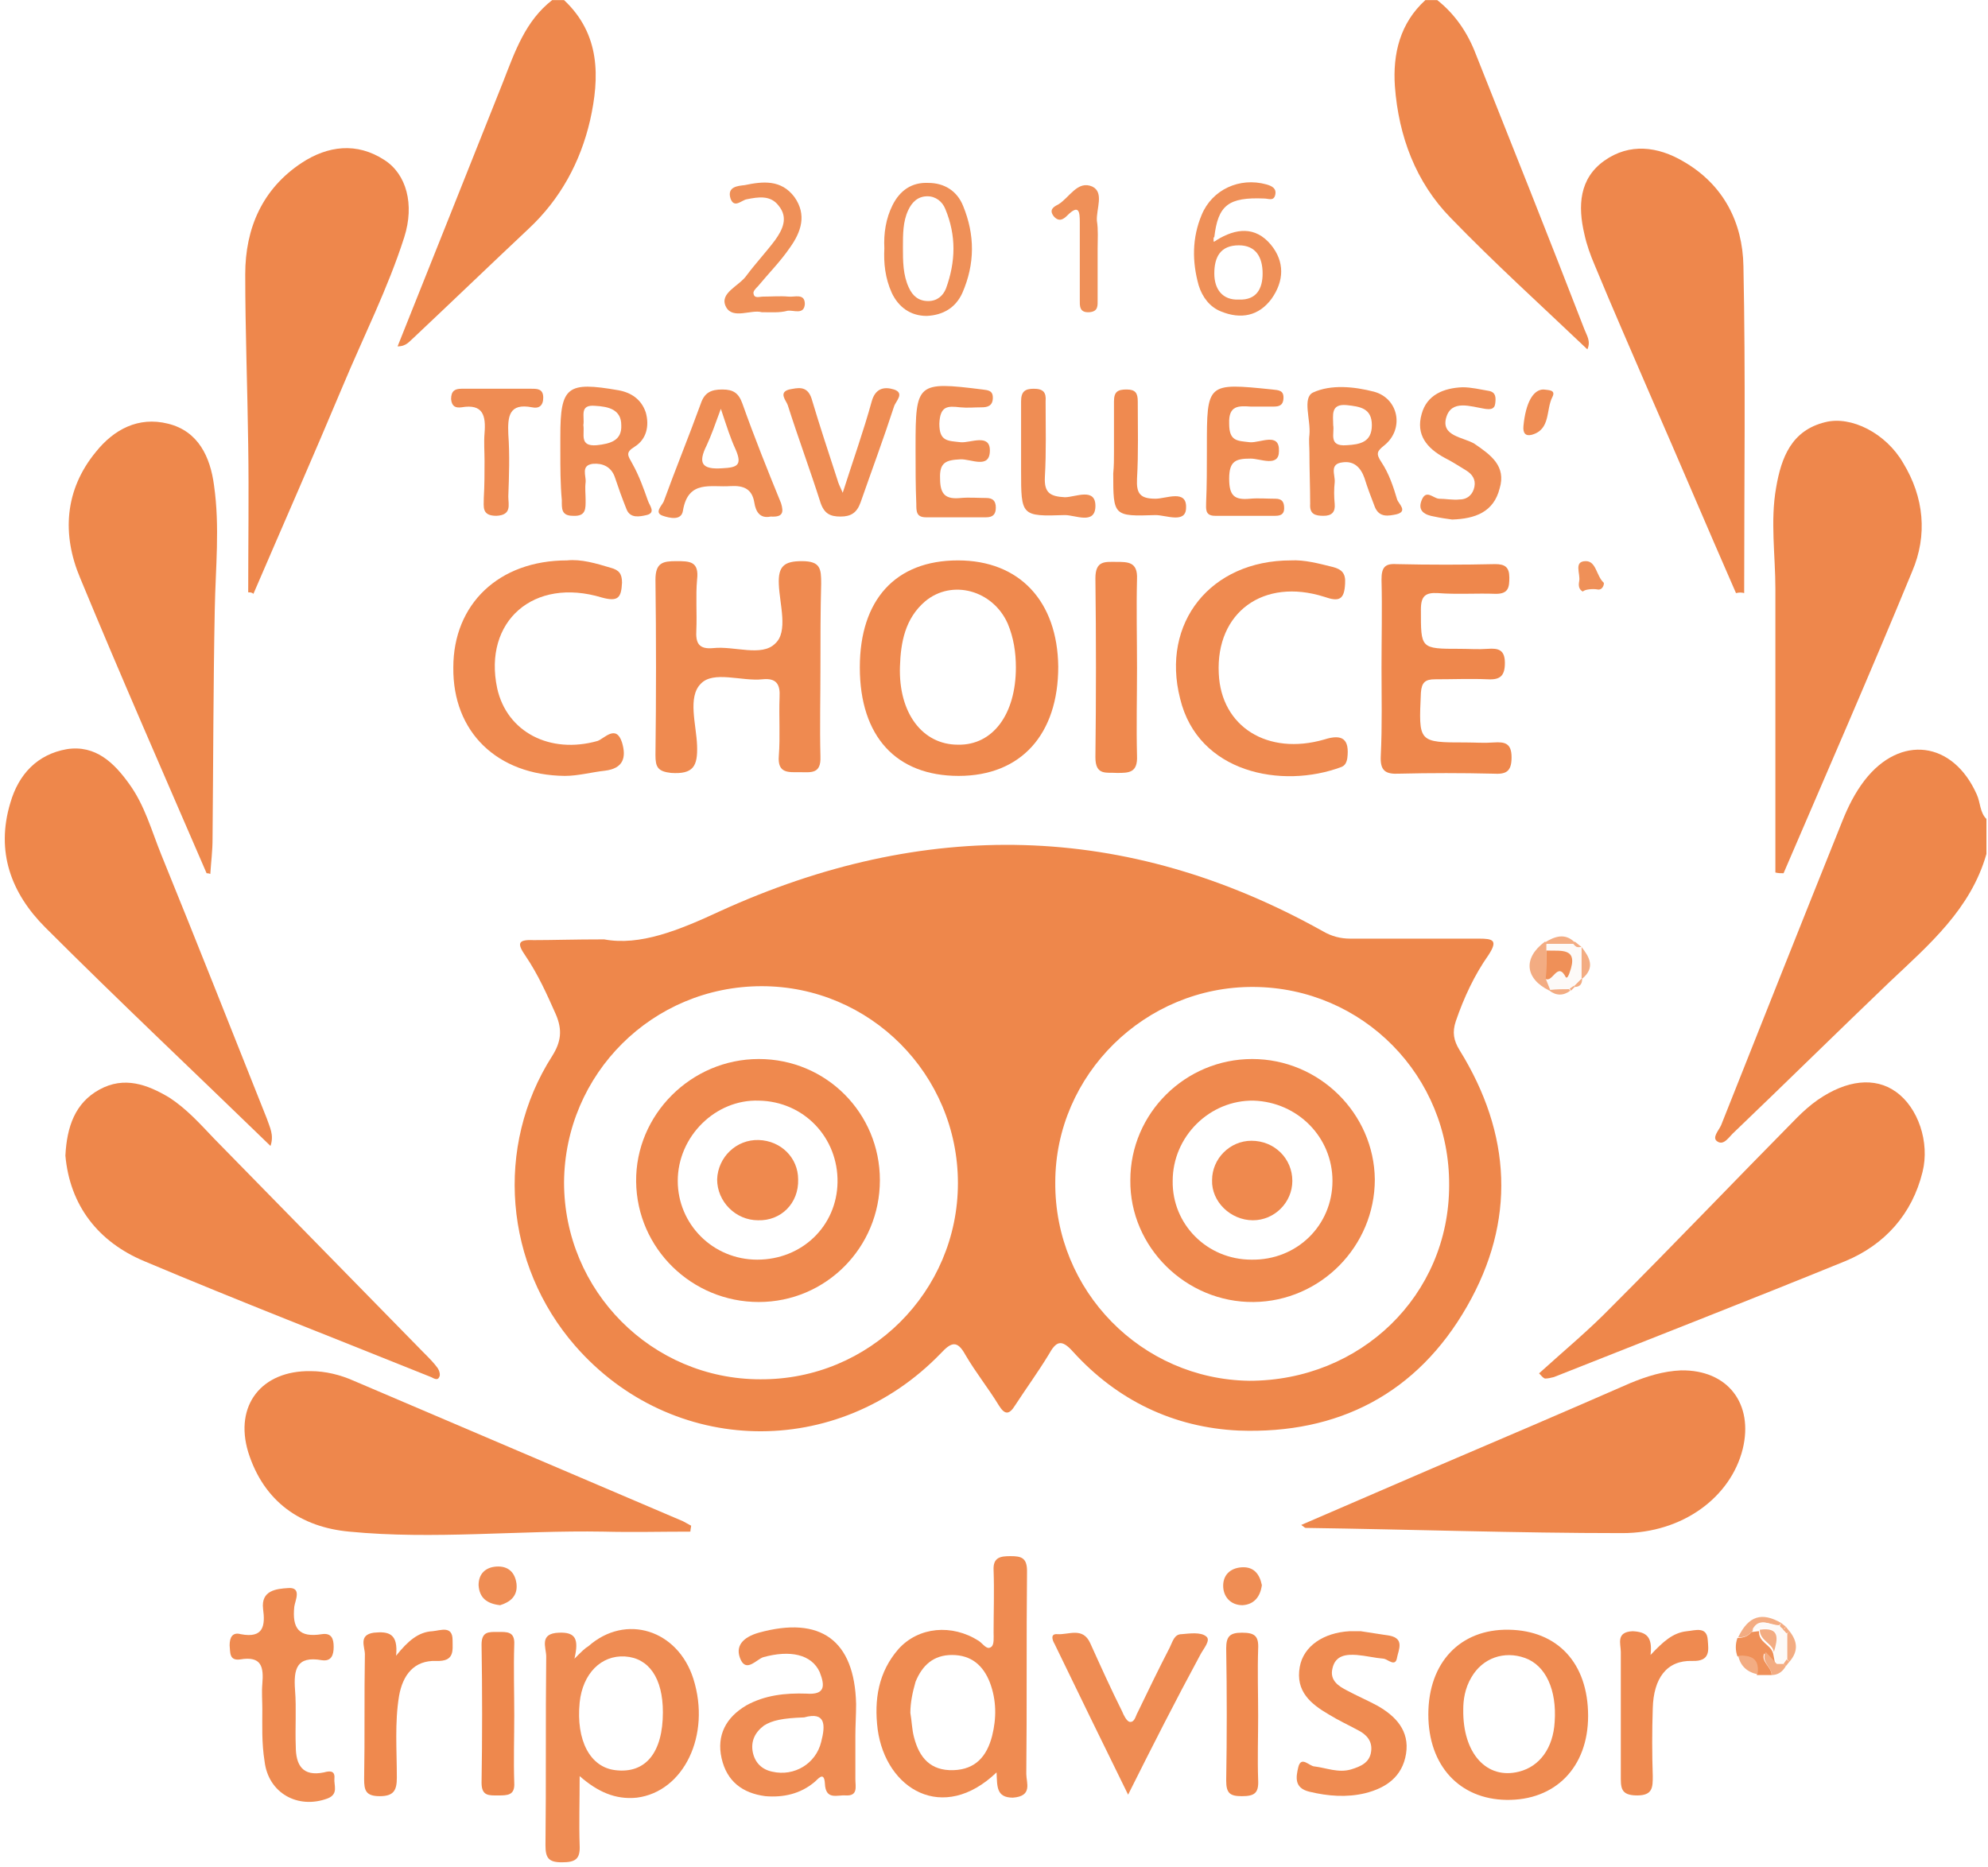
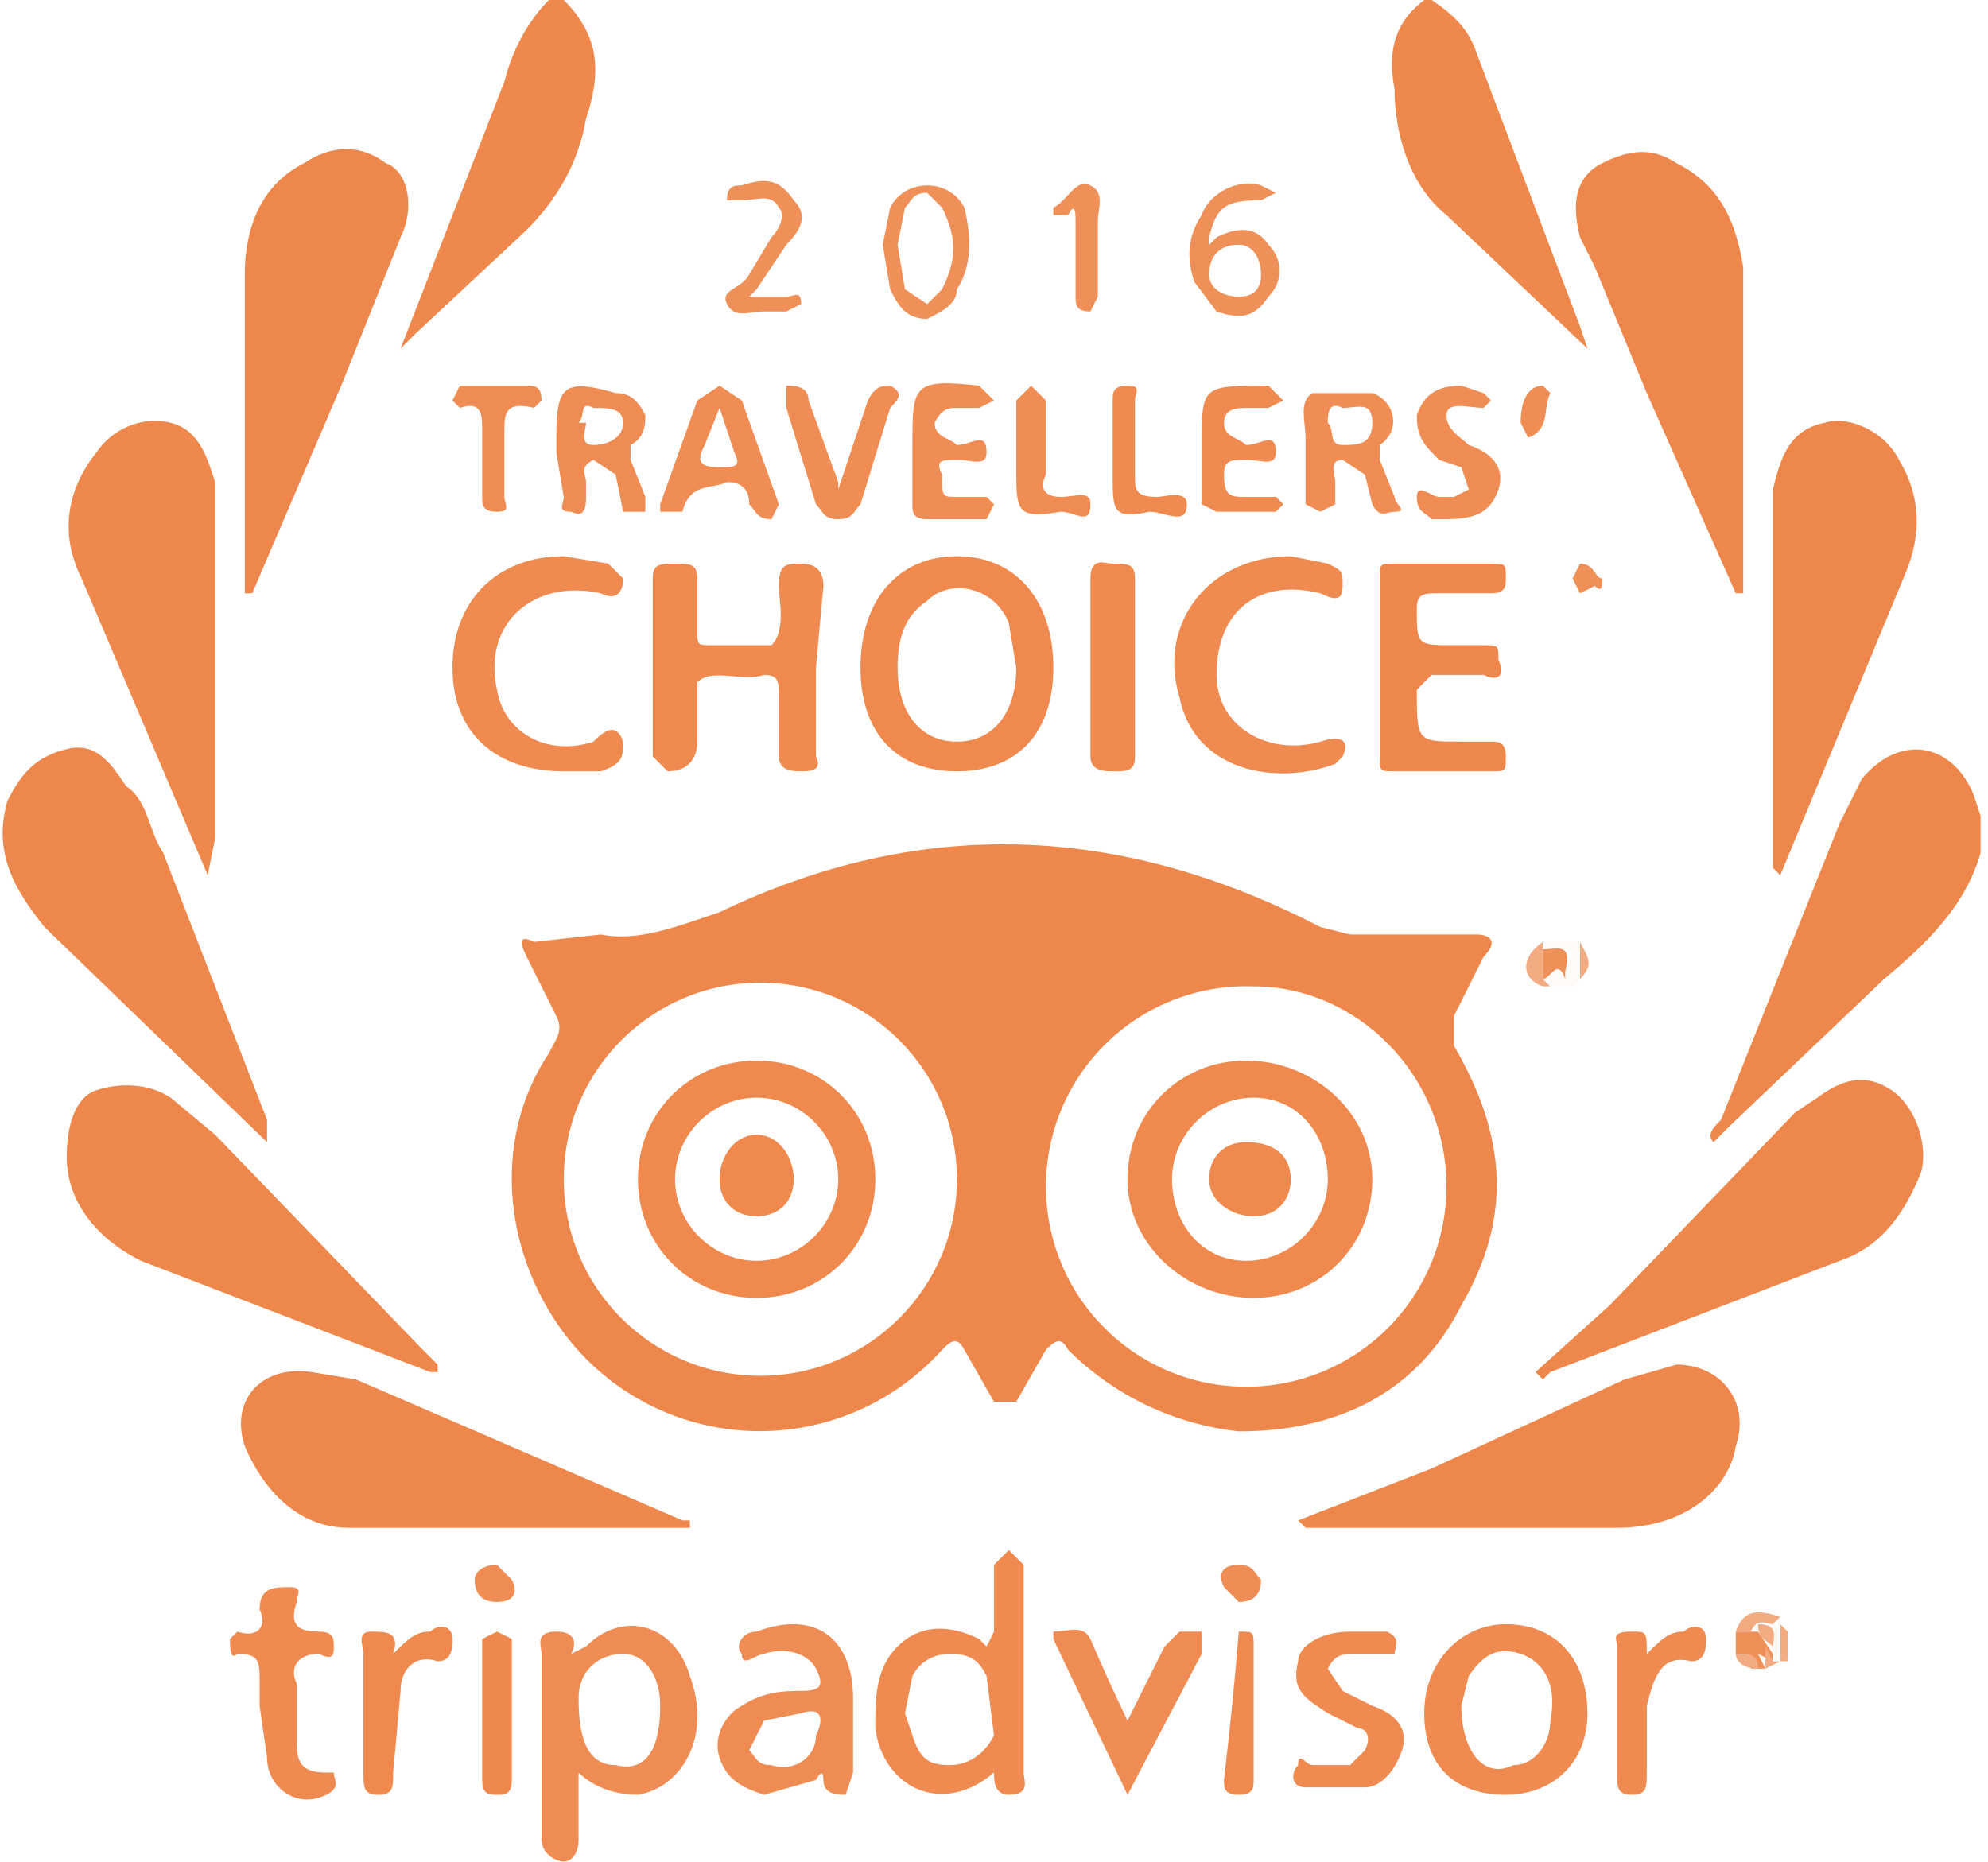
- <svg xmlns="http://www.w3.org/2000/svg" version="1.1" viewBox="0 0 267.51 251.21">
-   <g transform="translate(-146.9 -18.986)">
-     <path d="m414.2 133.9c-2.1 7.4-7.7 12.2-13 17.2-7 6.7-13.9 13.5-20.9 20.2-0.7 0.6-1.4 1.9-2.3 1.3-0.8-0.5 0.2-1.5 0.5-2.2 5.4-13.6 10.8-27.2 16.3-40.9 0.8-2 1.7-3.8 3-5.5 4.8-6.2 11.9-5.3 15.1 1.9 0.5 1.1 0.4 2.4 1.3 3.3v4.7z" fill="#ee874b" />
-     <path d="m340.3 19c2.4 1.9 4.1 4.4 5.2 7.3 4.9 12.3 9.8 24.6 14.6 37 0.3 0.8 0.9 1.6 0.4 2.7-6.2-5.9-12.5-11.6-18.4-17.7-4.7-4.8-7-11-7.5-17.7-0.3-4.4 0.7-8.5 4.1-11.6h1.6z" fill="#ee884d" />
-     <path d="m222.8 19c4.9 4.6 4.8 10.4 3.5 16.2-1.3 5.6-4 10.6-8.3 14.6-5.1 4.8-10.2 9.7-15.4 14.6-0.6 0.5-1 1.2-2.2 1.2 4.8-12 9.5-23.8 14.2-35.6 1.6-4.1 3-8.2 6.6-11h1.6z" fill="#ee884d" />
-     <path d="m228.2 145.4c4.8 0.9 10-1.2 15.6-3.8 27.4-12.5 54.6-12.1 81.1 2.7 1.2 0.7 2.4 1 3.7 1h17.3c1.9 0 2.6 0.2 1.3 2.2-1.9 2.7-3.3 5.7-4.4 8.9-0.5 1.5-0.3 2.6 0.5 3.9 7 11.3 7.6 23 1 34.5-6.7 11.7-17.3 17.2-30.7 16.7-8.8-0.4-16.4-4.1-22.3-10.6-1.6-1.8-2.3-1.4-3.3 0.4-1.4 2.3-3 4.5-4.5 6.8-0.8 1.3-1.4 1.3-2.2 0-1.4-2.3-3.1-4.4-4.5-6.8-1.1-2-1.9-1.7-3.3-0.2-13.9 14.4-36.2 13.9-49.2-1-9.5-10.9-10.9-26.8-3.1-39 1.2-1.9 1.4-3.5 0.5-5.6-1.2-2.7-2.4-5.4-4.1-7.9-1.1-1.6-1.1-2.2 1.1-2.1 2.6 0 5.4-0.1 9.5-0.1zm113.7 33.1c0.1-14.7-11.6-26.6-26.3-26.7-14.6-0.1-26.7 11.8-26.7 26.3-0.1 14.6 11.6 26.5 26.1 26.7 15 0 26.9-11.5 26.9-26.3zm-66.1-0.3c0-14.6-11.8-26.5-26.4-26.5-14.7 0-26.5 11.8-26.6 26.4 0 14.6 11.8 26.5 26.4 26.5 14.7 0.1 26.6-11.8 26.6-26.4z" fill="#ee874b" />
-     <path d="m239.8 225.1c-3.9 0-7.8 0.1-11.7 0-11.4-0.2-22.9 1.1-34.2 0-6.5-0.6-11.5-4-13.6-10.7-1.9-6.3 1.8-11 8.4-10.9 2 0 4 0.5 5.8 1.3 14.8 6.3 29.5 12.6 44.3 18.9 0.4 0.2 0.7 0.4 1.1 0.6 0 0.2-0.1 0.5-0.1 0.8z" fill="#ee874c" />
-     <path d="m174.7 136.5c-5.7-13.2-11.5-26.4-17-39.7-2.5-5.9-2.1-11.9 2.1-17 2.4-3 5.7-4.8 9.7-3.8 4.1 1 5.7 4.5 6.2 8.3 0.8 5.6 0.2 11.1 0.1 16.7-0.2 10.3-0.2 20.6-0.3 30.9 0 1.6-0.2 3.1-0.3 4.7-0.2-0.1-0.4-0.1-0.5-0.1z" fill="#ee884c" />
-     <g fill="#ee874c">
-       <path d="m385.8 136.4v-38.2c0-4.5-0.7-9.1 0.1-13.6 0.7-4.1 2.1-7.7 6.6-8.8 3.5-0.9 8.2 1.5 10.5 5.5 2.8 4.6 3.3 9.7 1.2 14.6-5.6 13.6-11.5 27.1-17.3 40.6-0.4 0-0.7 0-1.1-0.1z" />
-       <path d="m180.3 98.7c0-6.6 0.1-13.2 0-19.8-0.1-7.7-0.4-15.4-0.4-23 0-6.2 2.3-11.5 7.6-15 3.5-2.3 7.4-2.8 11.1-0.4 3 1.9 4.1 6 2.7 10.4-2.2 6.9-5.5 13.4-8.3 20.1-3.9 9.3-8 18.6-12 27.9-0.2-0.2-0.4-0.2-0.7-0.2z" />
-       <path d="m322 224.2c6-2.6 11.8-5.1 17.6-7.6 8.9-3.8 17.8-7.6 26.7-11.5 2.2-0.9 4.4-1.6 6.8-1.7 6.3-0.1 9.8 4.5 8.3 10.6-1.6 6.4-8 11.3-16.2 11.3-14.2 0-28.4-0.5-42.6-0.7-0.1 0-0.2-0.1-0.6-0.4z" />
-       <path d="m380.5 98.8c-3.9-8.9-7.7-17.9-11.6-26.8-2.5-5.8-5-11.5-7.4-17.3-0.6-1.4-1.1-2.8-1.4-4.2-0.9-3.8-0.7-7.5 2.7-9.9s7.2-1.9 10.6 0.1c5.4 3.1 8 8.2 8.1 14.1 0.3 14.6 0.1 29.3 0.1 44-0.3-0.1-0.7-0.1-1.1 0z" />
-     </g>
-     <g fill="#ee874b">
-       <path d="m155.7 174.5c0.2-3.9 1.3-7.1 4.6-8.9s6.4-0.7 9.4 1.1c2.3 1.5 4.1 3.5 6 5.5 9.4 9.6 18.8 19.2 28.2 28.8 0.7 0.7 1.4 1.4 1.9 2.1 0.2 0.3 0.4 0.9 0.2 1.2-0.2 0.5-0.7 0.2-1.1 0-12.9-5.2-25.8-10.2-38.6-15.6-6.2-2.6-10-7.5-10.6-14.2z" />
-       <path d="m354 203.8c3.3-3 6.7-5.8 9.8-9 8.4-8.4 16.6-17 24.9-25.4 0.9-0.9 1.8-1.7 2.8-2.4 3.9-2.7 7.7-3.1 10.5-1.1 3 2.1 4.6 6.8 3.6 10.8-1.4 5.7-5.1 9.8-10.4 12-13 5.3-26.1 10.4-39.2 15.6-0.4 0.1-0.8 0.2-1.2 0.2-0.3-0.1-0.5-0.4-0.8-0.7z" />
-       <path d="m183.3 173.2c-10.2-9.9-20.4-19.5-30.3-29.4-4.6-4.6-6.7-10.2-4.7-16.8 1.1-3.8 3.6-6.5 7.6-7.2 3.9-0.6 6.4 1.9 8.4 4.7 2.1 2.9 3 6.3 4.3 9.5 4.8 11.8 9.5 23.7 14.2 35.5 0.4 1.2 1 2.2 0.5 3.7z" />
-     </g>
-     <path d="m257.3 108.8c0 4-0.1 8 0 12 0.1 2.4-1.3 2.1-2.8 2.1s-3 0.2-2.8-2.2c0.2-2.6 0-5.2 0.1-7.9 0.1-1.7-0.4-2.6-2.3-2.4-2.8 0.3-6.6-1.2-8.3 0.6-1.8 1.8-0.6 5.5-0.5 8.3s-0.5 3.9-3.5 3.7c-1.8-0.2-2.1-0.8-2.1-2.4 0.1-7.9 0.1-15.7 0-23.6 0-2.3 1-2.5 2.8-2.5s3.1 0 2.8 2.5c-0.2 2.2 0 4.5-0.1 6.8-0.1 1.7 0.3 2.6 2.3 2.4 2.8-0.3 6.5 1.2 8.3-0.6 1.8-1.6 0.6-5.3 0.5-8-0.1-2.4 0.7-3.1 3.1-3.1 2.5 0 2.6 1 2.6 3-0.1 3.8-0.1 7.5-0.1 11.3z" fill="#ef8a50" />
-     <path d="m275.8 94.4c8.3 0 13.4 5.5 13.5 14.3 0 9.1-5 14.7-13.4 14.7s-13.3-5.3-13.3-14.6c0-9.1 4.8-14.4 13.2-14.4zm7.8 14.4c0-2-0.3-4-1.1-5.9-2-4.5-7.5-6-11.1-3-2.7 2.3-3.3 5.5-3.4 8.8-0.2 6.2 3 10.5 7.8 10.5 4.7 0.1 7.8-4.1 7.8-10.4z" fill="#ef894e" />
-     <path d="m224.9 258c0 3.4-0.1 6.4 0 9.3 0.1 1.9-0.6 2.3-2.4 2.3s-2.2-0.6-2.2-2.3c0.1-8.5 0-16.9 0.1-25.4 0-1.2-1-3.1 1.7-3.2 2.3-0.1 2.7 0.9 2.1 3.5 1-1 1.4-1.4 1.9-1.7 5-4.4 12-2.2 14.1 4.4 2.4 7.6-1.3 15.2-7.6 16-2.9 0.3-5.3-0.8-7.7-2.9zm11.2-8.6c0-4.6-1.9-7.3-5.1-7.5s-5.7 2.3-6.1 6.2c-0.5 5.1 1.4 8.7 4.8 9.1 4.1 0.5 6.4-2.4 6.4-7.8z" fill="#ef8c53" />
-     <path d="m281 257.5c-7.2 6.9-14.9 2.3-16-5.8-0.5-4 0.1-7.7 2.8-10.8 2.7-3 7.2-3.4 10.8-1.1 0.6 0.4 1.1 1.3 1.7 0.8 0.4-0.3 0.3-1.3 0.3-1.9 0-2.8 0.1-5.6 0-8.4-0.1-1.8 1-1.9 2.3-1.9 1.4 0 2.2 0.2 2.2 2-0.1 9.1 0 18.2-0.1 27.3 0 1.2 0.9 3-1.8 3.2-2.3 0-2.1-1.6-2.2-3.4zm-11.6-8c0.2 1.1 0.2 2.2 0.5 3.3 0.7 2.7 2.2 4.5 5.3 4.4 3-0.1 4.5-1.9 5.2-4.6 0.6-2.4 0.6-4.8-0.3-7.2-0.9-2.3-2.5-3.7-5.1-3.7-2.5 0-4 1.4-4.9 3.6-0.4 1.4-0.7 2.8-0.7 4.2z" fill="#ef8b51" />
-     <path d="m332.8 108.8c0-3.9 0.1-7.9 0-11.8 0-1.6 0.4-2.2 2-2.1 4.4 0.1 8.9 0.1 13.3 0 1.3 0 1.9 0.4 1.9 1.8 0 1.3-0.1 2.2-1.8 2.2-2.6-0.1-5.2 0.1-7.8-0.1-1.7-0.1-2.3 0.4-2.3 2.2 0 5.3-0.1 5.3 5.3 5.3 1.2 0 2.4 0.1 3.7 0 1.4-0.1 2.3 0.1 2.3 1.9 0 1.7-0.6 2.3-2.3 2.2-2.3-0.1-4.7 0-7.1 0-1.3 0-1.8 0.4-1.9 1.8-0.3 6.7-0.4 6.7 6.1 6.7 1.2 0 2.4 0.1 3.7 0 1.5-0.1 2.4 0.1 2.4 2 0 2-0.8 2.3-2.5 2.2-4.2-0.1-8.4-0.1-12.6 0-1.9 0.1-2.6-0.4-2.5-2.4 0.2-4.1 0.1-8 0.1-11.9z" fill="#ee874c" />
-     <path d="m223.2 94.4c1.9-0.2 3.9 0.4 5.9 1 1.1 0.3 1.5 0.8 1.5 2-0.1 2-0.5 2.6-2.7 2-9.2-2.8-16 3.2-14.1 12.2 1.3 5.9 7.1 8.9 13.5 7.1 0.9-0.3 2.5-2.3 3.3 0.2 0.6 2 0.2 3.5-2.3 3.8-1.8 0.2-3.6 0.7-5.4 0.7-9.1-0.1-15.1-5.9-15-14.6 0-8.5 6.1-14.4 15.3-14.4z" fill="#ef8a50" />
-     <path d="m320.6 94.4c1.8-0.1 3.7 0.4 5.7 0.9 1.1 0.3 1.7 0.8 1.6 2.2-0.1 2.2-0.8 2.5-2.8 1.8-8.2-2.6-14.6 2.1-14.2 10.3 0.3 7.2 6.6 11.1 14.2 8.9 2.5-0.8 3.4 0 3.1 2.5-0.1 0.6-0.3 1-0.8 1.2-8 3-19.3 0.8-21.7-9.2-2.6-10.2 4.1-18.6 14.9-18.6z" fill="#ef8a50" />
-     <path d="m339.1 249.7c0-7 4.3-11.5 10.8-11.4 6.6 0.1 10.7 4.5 10.7 11.6 0 6.9-4.4 11.4-11 11.3-6.3-0.1-10.5-4.6-10.5-11.5zm4.7-0.7c-0.1 6 3.2 9.5 7.5 8.4 2.8-0.7 4.6-3.2 4.8-6.7 0.3-4.3-1.2-7.6-4-8.6s-5.7 0-7.2 2.6c-0.9 1.5-1.1 3.1-1.1 4.3z" fill="#ef8b51" />
-     <path d="m262 252.6v5.8c0 1 0.4 2.3-1.3 2.2-1.1-0.1-2.7 0.7-2.8-1.6-0.1-1.8-1-0.5-1.4-0.2-1.9 1.6-4.2 2.1-6.6 1.9-3.1-0.4-5.2-2-5.9-5.1s0.6-5.5 3.3-7.1c2.5-1.4 5.3-1.7 8.1-1.6 2.6 0.2 2.5-1.1 1.8-2.9-1.1-2.4-4-3-7.6-2-0.9 0.3-2.2 2-3 0.4-0.9-1.9 0.3-3.1 2.4-3.7 8.3-2.3 12.9 1 13.1 9.6 0 1.5-0.1 2.9-0.1 4.3zm-6.9-2.5c-2.9 0.1-4.3 0.4-5.4 1.1-1.2 0.9-1.8 2.1-1.5 3.6 0.3 1.4 1.2 2.3 2.6 2.6 3 0.7 5.9-1.1 6.6-4 0.6-2.3 0.6-4.1-2.3-3.3z" fill="#ef8c53" />
-     <path d="m182.2 249c0-1.1-0.1-2.3 0-3.4 0.2-2.3-0.1-3.8-3-3.3-1.5 0.2-1.3-1-1.4-1.9 0-1.1 0.4-1.8 1.5-1.5 3.1 0.6 3.3-1.2 3-3.4-0.3-2.5 1.8-2.7 3.3-2.8 2-0.2 1 1.7 0.9 2.5-0.3 2.9 0.6 4.2 3.7 3.7 1.3-0.2 1.6 0.6 1.6 1.7s-0.3 2-1.6 1.8c-3.4-0.6-3.8 1.2-3.6 4 0.2 2.5 0 5.1 0.1 7.6 0 2.5 0.9 4.1 3.8 3.5 0.7-0.2 1.5-0.3 1.4 0.8-0.1 0.9 0.6 2.1-0.9 2.7-4 1.5-8-0.7-8.5-5-0.4-2.5-0.3-4.8-0.3-7-0.1 0-0.1 0 0 0z" fill="#ef8b51" />
-     <path d="m330 238.5c1.3 0.2 2.6 0.4 3.9 0.6 2 0.4 1.2 1.9 1 2.9-0.2 1.4-1.2 0.3-1.8 0.2-1.2-0.1-2.4-0.4-3.6-0.5-1.4-0.1-2.9 0-3.3 1.8-0.4 1.6 0.8 2.4 2 3 1.3 0.7 2.7 1.3 4 2 2.5 1.4 4.4 3.4 3.9 6.5s-2.7 4.6-5.5 5.3c-2.5 0.6-5 0.4-7.5-0.2-2.1-0.5-1.8-2-1.5-3.3 0.4-1.6 1.5-0.1 2.2-0.1 1.6 0.2 3.2 0.9 4.9 0.4 1.3-0.4 2.5-0.9 2.7-2.4 0.2-1.4-0.6-2.3-1.8-2.9-1.3-0.7-2.6-1.3-3.9-2.1-2.4-1.4-4.5-3.1-3.9-6.4 0.5-2.8 3.2-4.6 6.7-4.8h1.6c-0.1 0.1-0.1 0-0.1 0z" fill="#ef8b51" />
-     <path d="m299.9 108.9c0 3.9-0.1 7.9 0 11.8 0.1 2.3-1.1 2.3-2.7 2.3-1.4-0.1-2.9 0.4-2.9-2.1 0.1-8 0.1-16.1 0-24.1 0-2.4 1.3-2.2 2.8-2.2 1.6 0 2.9 0 2.8 2.3-0.1 4 0 8 0 12z" fill="#ef894e" />
-     <path d="m298.7 260.5c-3.5-7.1-6.7-13.7-9.9-20.3-0.3-0.5-0.6-1.4 0.4-1.3 1.5 0.1 3.4-1 4.4 1.2 1.4 3.1 2.8 6.2 4.3 9.2 0.2 0.5 0.6 1.3 1 1.4 0.7 0.1 0.8-0.8 1.1-1.3 1.4-2.9 2.8-5.8 4.3-8.7 0.4-0.8 0.6-1.8 1.6-1.8 1.1-0.1 2.6-0.3 3.3 0.3 0.7 0.5-0.4 1.7-0.8 2.5-3.3 6.1-6.4 12.2-9.7 18.8z" fill="#ef8c53" />
-     <path d="m323.1 79.9c0-0.8-0.1-1.6 0-2.4 0.2-2-1-5 0.5-5.7 2.4-1.1 5.5-0.8 8.2-0.1 3.3 0.9 4.1 5 1.4 7.2-1 0.8-1.2 1.1-0.4 2.3 1 1.5 1.6 3.3 2.1 5 0.2 0.6 1.5 1.6-0.1 2-1 0.2-2.3 0.5-2.9-1-0.5-1.3-1-2.6-1.4-3.9-0.5-1.4-1.4-2.3-2.9-2.1-1.9 0.2-1 1.7-1.1 2.7-0.1 0.9-0.1 1.9 0 2.9 0.1 1.1-0.4 1.6-1.5 1.6s-1.9-0.2-1.8-1.6c0-2.2-0.1-4.6-0.1-6.9zm3.2-3.7c0.2 1.1-0.7 2.9 1.8 2.7 1.8-0.1 3.4-0.4 3.4-2.7s-1.6-2.5-3.4-2.7c-2.2-0.2-1.8 1.4-1.8 2.7z" fill="#ef8d54" />
-     <path d="m250.6 88.5c-1.4 0.3-2-0.6-2.2-1.9-0.3-1.8-1.4-2.3-3.2-2.2-2.6 0.2-5.7-0.9-6.4 3.3-0.2 1.4-1.8 1-2.7 0.7-1.2-0.4-0.2-1.3 0.1-1.9 1.6-4.4 3.4-8.8 5-13.2 0.5-1.5 1.4-1.9 2.9-1.9s2.2 0.5 2.7 1.9c1.6 4.5 3.4 9 5.2 13.4 0.4 1.3 0.2 1.9-1.4 1.8zm-6.7-14.5c-0.8 2.2-1.3 3.6-1.9 4.9-1.2 2.4-0.7 3.3 2.1 3.1 2-0.1 2.7-0.4 1.8-2.5-0.7-1.5-1.2-3.1-2-5.5z" fill="#ef8d54" />
-     <path d="m200.2 241.8c1.6-2 3-3.2 4.9-3.3 1.1-0.1 2.7-0.8 2.7 1.2 0 1.4 0.3 2.9-2.2 2.8-3-0.1-4.5 1.9-5 4.7-0.6 3.6-0.3 7.3-0.3 11 0 1.7-0.4 2.5-2.3 2.5s-2.1-0.8-2.1-2.3c0.1-5.6 0-11.2 0.1-16.8 0-1-0.9-2.6 1.2-2.9 2-0.2 3.3 0.1 3 3.1z" fill="#ef894e" />
-     <path d="m222.3 79.8v-2.1c0-6.7 0.9-7.4 7.8-6.2 1.7 0.3 3.1 1.2 3.7 3 0.5 1.8 0.1 3.6-1.5 4.6-1.3 0.8-0.9 1.2-0.3 2.3 0.9 1.6 1.5 3.3 2.1 5 0.2 0.6 1.1 1.6-0.2 1.9-0.9 0.2-2.2 0.5-2.7-0.8-0.6-1.5-1.1-2.9-1.6-4.4-0.5-1.3-1.6-1.8-2.9-1.7-1.7 0.2-0.9 1.6-1 2.5-0.1 0.8 0 1.6 0 2.3 0 1.2 0.1 2.3-1.7 2.2-1.6 0-1.5-1-1.5-2.1-0.2-2.2-0.2-4.4-0.2-6.5zm3.1-3.6c0.2 1.2-0.6 2.9 1.8 2.7 1.8-0.2 3.4-0.6 3.3-2.7 0-2.1-1.7-2.5-3.5-2.6-2.2-0.2-1.4 1.4-1.6 2.6z" fill="#ef8c53" />
-     <path d="m369 241.7c1.7-1.8 3-3 4.9-3.2 1.1-0.1 2.7-0.7 2.8 1.2 0.1 1.3 0.4 2.9-2.1 2.8-3.4-0.1-5.2 2.3-5.3 6.4-0.1 3-0.1 6.1 0 9.1 0 1.5 0 2.6-2.1 2.6-2.3 0-2.2-1.1-2.2-2.8v-16.5c0-1.1-0.7-2.7 1.6-2.8 1.8 0.1 2.7 0.7 2.4 3.2z" fill="#ef8a50" />
-     <g fill="#ef8d54">
-       <path d="m270.1 79.6v-0.5c0-8.6 0.2-8.8 9-7.7 0.7 0.1 1.4 0.1 1.4 1.1 0 1.1-0.7 1.3-1.5 1.3-1 0-1.9 0.1-2.9 0-1.7-0.2-2.7-0.2-2.8 2.2 0 2.4 1.1 2.3 2.9 2.5 1.3 0.1 3.9-1.2 3.9 1.1 0 2.6-2.6 1.1-4 1.2-1.9 0.1-2.8 0.4-2.7 2.6 0 2.2 0.8 2.8 2.8 2.6 1.1-0.1 2.3 0 3.4 0 0.9 0 1.3 0.4 1.3 1.3s-0.4 1.3-1.3 1.3h-8.1c-1.3 0-1.3-0.8-1.3-1.8-0.1-2.4-0.1-4.8-0.1-7.2z" />
-       <path d="m260.3 85.3c1.4-4.4 2.8-8.3 3.9-12.3 0.5-1.8 1.7-2 3-1.6 1.5 0.5 0.2 1.6 0 2.3-1.4 4.3-3 8.6-4.5 12.9-0.5 1.4-1.3 1.9-2.7 1.9s-2.2-0.4-2.7-1.9c-1.4-4.4-3-8.7-4.4-13.1-0.2-0.6-1.3-1.7 0.2-2.1 1.1-0.2 2.4-0.6 3 1.2 1.1 3.7 2.3 7.3 3.5 11 0.1 0.4 0.3 0.8 0.7 1.7z" />
-       <path d="m342.3 88.9c-0.7-0.1-1.5-0.2-2.4-0.4-1.2-0.2-2.3-0.7-1.7-2.2s1.5-0.3 2.3-0.2c0.9 0 1.9 0.2 2.8 0.1 1.1 0 1.8-0.7 2-1.7s-0.3-1.7-1.1-2.2c-1-0.6-1.9-1.2-2.9-1.7-2.4-1.3-3.9-3.1-3.1-5.9 0.7-2.6 3-3.5 5.5-3.6 1.2 0 2.4 0.3 3.6 0.5 0.9 0.2 0.9 0.9 0.8 1.7s-0.7 0.8-1.4 0.7c-1.9-0.3-4.5-1.3-5.2 1.2s2.3 2.6 3.8 3.5c2.2 1.5 4.3 3 3.4 6-0.8 3.2-3.3 4.1-6.4 4.2z" />
-     </g>
-     <path d="m309.3 79.7v-0.5c0-8.7 0-8.7 8.8-7.8 0.9 0.1 1.6 0.1 1.5 1.3-0.1 1-0.8 1-1.5 1h-2.9c-1.6-0.1-3-0.2-2.9 2.3 0 2.4 1.1 2.3 2.8 2.5 1.4 0.1 4-1.4 3.9 1.2 0 2.2-2.5 1-3.8 1-2 0-2.9 0.3-2.9 2.7 0 2.3 0.7 2.9 2.8 2.7 1.1-0.1 2.3 0 3.4 0 0.9 0 1.2 0.4 1.2 1.3 0 0.8-0.5 1-1.2 1h-8.1c-1.4 0-1.2-1-1.2-1.8 0.1-2.3 0.1-4.6 0.1-6.9z" fill="#ef8b51" />
-     <path d="m310.6 51.3c2.6-1.6 5.2-1.9 7.3 0.6 1.9 2.3 1.8 4.9 0.1 7.3-1.7 2.3-4.1 2.8-6.8 1.7-1.5-0.6-2.5-1.9-3-3.5-0.9-3.2-0.9-6.4 0.4-9.5 1.4-3.4 5.1-5.1 8.7-4.1 0.7 0.2 1.4 0.5 1.2 1.4s-0.9 0.5-1.5 0.5c-4.8-0.2-6.2 0.9-6.7 5.2v0.6c0-0.1 0.2-0.2 0.3-0.2zm6.2 4.5c0-2.2-0.9-3.8-3.2-3.8-2.5 0-3.3 1.6-3.3 3.8 0 2.1 1.1 3.6 3.3 3.5 2.4 0.1 3.2-1.5 3.2-3.5z" fill="#ef9058" />
-     <path d="m265.9 52.4c-0.1-2 0.2-4 1.1-5.8 1-2 2.6-3.1 4.8-3 2.2 0 3.9 1.1 4.7 3.1 1.6 3.9 1.6 7.8-0.1 11.7-0.9 2-2.6 3-4.8 3.1-2.2 0-3.8-1.2-4.7-3.1-0.9-2-1.1-4-1-6zm2.5-0.1c0 1.8 0 3.7 0.8 5.4 0.5 1.1 1.3 1.8 2.6 1.8 1.2 0 2-0.7 2.4-1.7 1.3-3.6 1.4-7.1-0.1-10.7-0.4-1-1.3-1.7-2.4-1.7-1.3 0-2.1 0.8-2.6 1.9-0.7 1.5-0.7 3.2-0.7 5z" fill="#ef9058" />
-     <path d="m316.2 249.9c0 2.9-0.1 5.8 0 8.6 0.1 1.8-0.5 2.2-2.2 2.2-1.6 0-2.1-0.4-2.1-2.1 0.1-5.9 0.1-11.9 0-17.8 0-1.6 0.5-2.1 2.1-2.1 1.7 0 2.3 0.4 2.2 2.2-0.1 3 0 6 0 9z" fill="#ef894e" />
-     <path d="m216.1 249.8c0 3-0.1 6.1 0 9.1 0.1 1.7-0.9 1.7-2.2 1.7-1.2 0-2.2 0.1-2.2-1.7 0.1-6.2 0.1-12.4 0-18.6 0-1.8 1-1.7 2.2-1.7s2.3-0.1 2.2 1.7c-0.1 3.2 0 6.4 0 9.5z" fill="#ee884d" />
-     <path d="m212.1 81c0-1.2-0.1-2.5 0-3.7 0.2-2.4-0.2-4-3.1-3.5-0.8 0.1-1.3-0.1-1.4-1.1 0-1.1 0.5-1.4 1.4-1.4h9.4c0.8 0 1.6 0 1.6 1.2 0 1.1-0.6 1.5-1.5 1.3-3.1-0.6-3.3 1.2-3.2 3.6 0.2 2.8 0.1 5.6 0 8.4 0 1.1 0.5 2.5-1.6 2.6-2 0-1.7-1.2-1.7-2.4 0.1-1.7 0.1-3.4 0.1-5z" fill="#ef8c53" />
-     <path d="m284.3 79.8v-6.8c0-1.3 0.5-1.7 1.7-1.7 1.3 0 1.7 0.5 1.6 1.7 0 3.4 0.1 6.8-0.1 10.2-0.1 2.1 0.7 2.6 2.7 2.7 1.4 0 4.2-1.4 4.1 1.3-0.1 2.4-2.7 1.1-4.1 1.1-5.9 0.2-5.9 0.1-5.9-6v-2.5z" fill="#ef8d54" />
-     <path d="m249.4 61c-1.4-0.4-3.9 1-4.8-0.7-1-1.9 1.8-2.8 2.8-4.3 1.2-1.6 2.6-3.1 3.8-4.7 1-1.4 1.8-3 0.5-4.6-1.1-1.5-2.8-1.2-4.3-0.9-0.7 0.1-1.7 1.3-2.2-0.1-0.5-1.6 1-1.7 1.9-1.8 2.4-0.5 4.9-0.8 6.7 1.6 1.7 2.4 0.9 4.7-0.6 6.8-1.3 1.9-2.9 3.5-4.3 5.2-0.3 0.3-0.7 0.7-0.6 1 0.1 0.7 0.8 0.4 1.3 0.4 1.1 0 2.3-0.1 3.4 0 0.8 0.1 2.2-0.5 2.2 1-0.1 1.5-1.5 0.8-2.3 0.9-1.1 0.3-2.2 0.2-3.5 0.2z" fill="#ef9058" />
-     <path d="m296.8 79.8v-6.8c0-1.3 0.5-1.6 1.7-1.6s1.5 0.5 1.5 1.6c0 3.5 0.1 7-0.1 10.4-0.1 2 0.4 2.7 2.5 2.7 1.4 0 4.2-1.3 4.1 1.2 0 2.2-2.7 1-4.1 1-5.7 0.2-5.7 0.1-5.7-5.6 0.1-1 0.1-2 0.1-2.9z" fill="#ef8a50" />
-     <path d="m294.6 52.5v6.8c0 0.8 0.1 1.6-1.1 1.7-1.4 0.1-1.3-0.9-1.3-1.7v-10.4c0-1.4-0.1-2.5-1.7-0.9-0.5 0.5-1.1 0.9-1.8 0.1-0.7-0.9 0-1.3 0.6-1.6 1.5-0.9 2.6-3.3 4.6-2.4 1.6 0.8 0.5 3 0.6 4.6 0.2 1.2 0.1 2.5 0.1 3.8z" fill="#ef9058" />
-     <g fill="#ef8d54">
-       <path d="m214.2 235c-1.8-0.2-2.8-1-2.9-2.7 0-1.5 0.9-2.4 2.4-2.5 1.6-0.1 2.5 0.8 2.7 2.3 0.2 1.7-0.9 2.5-2.2 2.9z" />
-       <path d="m316.7 232.3c-0.2 1.5-1 2.6-2.6 2.7-1.5 0-2.5-1-2.6-2.4-0.1-1.6 0.9-2.6 2.5-2.7s2.4 0.9 2.7 2.4z" />
-       <path d="m354.6 71.4c0.6 0.1 1.7 0 1.2 1-0.9 1.7-0.2 4.4-2.8 5.1-0.8 0.2-1.2-0.2-1.1-1.2 0.3-3.1 1.3-4.9 2.7-4.9z" />
-     </g>
-     <path d="m385.3 244.4h-2c0.4-2.1-0.8-2.7-2.6-2.5-0.3-0.8-0.3-1.7 0-2.5 0.8 0 1.4-0.2 1.9-0.8 0.3 0 0.7-0.1 1-0.1-0.1 1.5 1.6 1.8 1.9 3 0.1 0.5 0.2 1 0.3 1.6-0.5-0.5-1-1.1-1.5-1.6-0.5 1.1 1 1.8 1 2.9z" fill="#ef9058" />
-     <path d="m359.9 98.6c-0.6-0.3-0.6-0.9-0.5-1.4 0.2-1-0.8-2.7 0.9-2.7 1.4 0 1.4 2 2.4 2.9 0.1 0.1-0.1 1.1-0.9 0.9-0.6-0.1-1.7 0-1.9 0.3z" fill="#ef9058" />
-     <g fill="#f3ac82">
-       <path d="m355.4 152.3c-3.3-1.6-3.6-4.4-0.6-6.6 0.1 0.1 0.2 0.1 0.2 0.2v0.9 3.8l0.6 1.5z" />
-       <path d="m382.7 238.5c-0.5 0.6-1.2 0.9-1.9 0.8 1.4-2.9 3.2-3.4 5.8-1.9l-0.3 0.3c-1.2 0-2.7-1.2-3.6 0.8z" />
-       <path d="m380.8 241.8c1.8-0.1 2.9 0.4 2.6 2.5-1.4-0.3-2.3-1.1-2.6-2.5z" />
-       <path d="m385.3 244.4c0-1.1-1.5-1.8-0.8-3.1 0.5 0.5 1 1.1 1.5 1.6h0.9l0.3 0.3c-0.4 0.7-1 1.2-1.9 1.2z" />
-       <path d="m359.7 146.4c1.1 1.4 1.9 2.8 0.1 4.3l-0.1-0.1v-4.2z" />
-       <path d="m387.7 238.5c1.1 1.4 1.2 2.7 0 4.1l-0.3-0.3v-3.4c0-0.2 0.2-0.3 0.3-0.4z" />
-       <path d="m354.8 145.8c1.3-0.8 2.7-1.3 4 0-0.1 0.1-0.1 0.2-0.2 0.3h-3.6c-0.1-0.2-0.2-0.3-0.2-0.3z" />
-       <path d="m358.2 152.3c-0.9 0.7-1.9 0.7-2.8 0l0.1-0.2c0.8 0 1.6 0 2.5-0.1 0.1 0.2 0.1 0.2 0.2 0.3z" />
-       <path d="m359.8 150.7c0 0.7-0.3 1.1-1 1.1l-0.1-0.1 1-1z" />
-       <path d="m358.8 145.7c0.3 0.2 0.6 0.5 0.9 0.7-0.5 0.2-0.9 0-1.1-0.4 0-0.1 0.1-0.2 0.2-0.3z" />
-       <path d="m387.2 237.9c0.2 0.2 0.3 0.4 0.5 0.6-0.1 0.1-0.2 0.2-0.4 0.3-0.2-0.2-0.3-0.4-0.5-0.5 0.2-0.1 0.3-0.2 0.4-0.4z" />
-       <path d="m358.8 151.8-0.5 0.5c-0.1-0.1-0.1-0.2-0.2-0.3 0.2-0.1 0.4-0.3 0.6-0.4-0.1 0.1 0.1 0.2 0.1 0.2z" />
-       <path d="m387.7 242.6c-0.2 0.2-0.3 0.4-0.5 0.6l-0.3-0.3c0.1-0.2 0.3-0.4 0.4-0.6 0.1 0.1 0.3 0.2 0.4 0.3z" />
-       <path d="m386.6 237.4c0.2 0.2 0.4 0.3 0.6 0.5-0.1 0.1-0.2 0.2-0.3 0.4-0.2-0.2-0.4-0.3-0.5-0.5 0-0.1 0.1-0.2 0.2-0.4z" />
-     </g>
-     <path d="m310.6 51.3c-0.1 0.1-0.3 0.2-0.4 0.2v-0.6c0.2 0.1 0.3 0.2 0.4 0.4z" fill="#fefdfc" />
-     <path d="m386.3 237.8c0.2 0.2 0.4 0.3 0.5 0.5 0.2 0.2 0.3 0.4 0.5 0.5v3.4c-0.2 0.2-0.3 0.4-0.5 0.6h-0.9c-0.1-0.5-0.2-1-0.3-1.6 0.5-1.7 0.9-3.4-1.9-3-0.3 0-0.7 0.1-1 0.1 0.9-1.8 2.4-0.6 3.6-0.5z" fill="#fdfaf8" />
-     <path d="m383.7 238.3c2.8-0.4 2.4 1.3 1.9 3-0.2-1.2-1.9-1.5-1.9-3z" fill="#f3ac82" />
-     <path d="m358.6 151.7c-0.2 0.1-0.4 0.3-0.6 0.4-0.8 0-1.6 0-2.5 0.1l-0.6-1.5c0.9 0.6 1.6-2.4 2.7-0.2 0.1 0.2 0.3-0.3 0.5-0.6 1.3-3.5-1.3-2.9-3.1-3v-0.9h3.6c0.3 0.4 0.6 0.6 1.1 0.4v4.2l-1.1 1.1z" fill="#fdfaf8" />
-     <path d="m355 146.9c1.9 0.1 4.4-0.5 3.1 3-0.1 0.3-0.3 0.8-0.5 0.6-1.1-2.2-1.8 0.8-2.7 0.2 0.1-1.3 0.1-2.6 0.1-3.8z" fill="#ef9058" />
-     <g fill="#ef894e">
-       <path d="m315.4 161.5c9 0 16.4 7.3 16.5 16.2 0 9-7.3 16.4-16.3 16.5-9.1 0.1-16.7-7.4-16.6-16.4 0-9 7.4-16.3 16.4-16.3zm-0.1 27c6.1 0.1 10.9-4.6 10.9-10.6 0-5.9-4.7-10.6-10.6-10.8-5.9-0.1-10.9 4.8-10.9 10.8-0.1 5.8 4.6 10.6 10.6 10.6z" />
-       <path d="m249 194.2c-9 0-16.4-7.2-16.5-16.2s7.4-16.5 16.5-16.5 16.3 7.3 16.3 16.3c0 9.1-7.3 16.4-16.3 16.4zm-0.2-5.7c6 0 10.7-4.5 10.8-10.4 0.1-6-4.5-10.9-10.6-11-5.8-0.2-10.9 4.8-10.9 10.8 0 5.8 4.7 10.6 10.7 10.6z" />
-       <path d="m315.3 172.5c3.1 0 5.5 2.4 5.5 5.4 0 2.9-2.4 5.3-5.3 5.3-3 0-5.6-2.5-5.5-5.4 0-2.9 2.4-5.3 5.3-5.3z" />
-       <path d="m248.9 183.2c-3 0-5.5-2.5-5.5-5.5 0.1-3 2.6-5.4 5.6-5.3s5.3 2.4 5.3 5.3c0.1 3.2-2.3 5.6-5.4 5.5z" />
-     </g>
+ <svg xmlns="http://www.w3.org/2000/svg" version="1" viewBox="0 0 268 251">
+   <path fill="#ee874b" d="M267 115c-2 7-7 12-13 17l-21 20-2 2c-1-1 0-2 1-3l16-40 3-6c5-6 12-5 15 2l1 3v5z" />
+   <path fill="#ee884d" d="M193 0c3 2 5 4 6 7l14 37 1 3-19-18c-5-4-7-11-7-17-1-5 0-9 4-12h1zM76 0c5 5 5 10 3 16-1 6-4 11-8 15L56 45l-2 2 14-36c1-4 3-8 6-11h2z" />
+   <path fill="#ee874b" d="M81 126c5 1 10-1 16-3 27-13 54-12 81 2l4 1h17c2 0 3 1 1 3l-4 8v4c7 12 8 23 1 35-6 12-17 17-30 17-9-1-17-5-23-11-1-2-2-1-3 0l-4 7h-3l-4-7c-1-2-2-1-3 0a33 33 0 0 1-50-1c-9-11-11-27-3-39 1-2 2-3 1-5l-4-8c-1-2-1-3 1-2l9-1zm114 34c0-15-12-27-26-27a27 27 0 1 0 26 27zm-66-1a26 26 0 1 0-53 0 26 26 0 0 0 53 0z" />
+   <path fill="#ee874c" d="M93 206H47c-6 0-11-4-14-11-2-6 2-11 9-10l6 1 44 19h1v1z" />
+   <path fill="#ee884c" d="M28 118L11 78c-3-6-2-12 2-17 2-3 6-5 10-4s5 5 6 8v48l-1 5z" />
+   <g fill="#ee874c">
+     <path d="M239 117V79 66c1-4 2-8 7-9 3-1 8 1 10 5 3 5 3 10 1 15l-17 41-1-1zM33 80V60 37c0-6 2-12 8-15 3-2 7-3 11 0 3 1 4 6 2 10l-8 20-12 28h-1zM175 205l18-7 26-12 7-2c6 0 10 5 8 11-1 6-7 11-16 11h-42l-1-1zM234 80l-12-27-7-17-2-4c-1-4-1-8 3-10s7-2 10 0c6 3 8 8 9 14v44h-1z" />
+   </g>
+   <g fill="#ee874b">
+     <path d="M9 156c0-4 1-8 4-9s7-1 10 1l6 5 28 29 2 2v1h-1l-39-15c-6-3-10-8-10-14zM207 185l10-9 25-26 3-2c4-3 7-3 10-1s5 7 4 11c-2 5-5 10-11 12l-39 15-1 1-1-1zM36 154L6 125c-4-5-7-10-5-17 2-4 4-6 8-7s6 2 8 5c3 2 3 6 5 9l14 36v3z" />
+   </g>
+   <path fill="#ef8a50" d="M110 90v12c1 2-1 2-2 2s-3 0-3-2v-8c0-2 0-3-2-3-3 1-7-1-9 1v8c0 2-1 4-4 4l-2-2V78c0-2 1-2 3-2s3 0 3 2v7c0 2 0 2 2 2h8c2-2 1-6 1-8 0-3 1-3 3-3s3 1 3 3l-1 11z" />
+   <path fill="#ef894e" d="M129 75c8 0 13 6 13 15s-5 14-13 14-13-5-13-14 5-15 13-15zm8 15l-1-6c-2-5-8-6-11-3-3 2-4 5-4 9 0 6 3 10 8 10s8-4 8-10z" />
+   <path fill="#ef8c53" d="M78 239v9c0 2-1 3-2 3s-3-1-3-3v-25c0-1-1-3 2-3 2 0 3 1 2 3l2-1c5-5 12-3 14 4 3 8-1 15-7 16-3 0-6-1-8-3zm11-9c0-4-2-7-5-7s-6 2-6 6c0 5 1 9 5 9 4 1 6-2 6-8z" />
+   <path fill="#ef8b51" d="M134 239c-7 6-15 2-16-6 0-4 0-8 3-11s7-3 11-1l1 1 1-2v-9l2-2 2 2v28c0 1 1 3-2 3-2 0-2-2-2-3zm-12-8l1 3c1 3 2 4 5 4s5-2 6-4l-1-8c-1-2-2-3-5-3-2 0-4 1-5 3l-1 5z" />
+   <path fill="#ee874c" d="M186 90V78c0-2 0-2 2-2h13c2 0 2 0 2 2 0 1 0 2-2 2h-7c-2 0-3 0-3 2 0 5 0 5 5 5h4c2 0 2 0 2 2 1 2 0 3-2 2h-7l-2 2c0 7 0 7 6 7h4c1 0 2 0 2 2s0 2-2 2h-13c-2 0-2 0-2-2V90z" />
+   <path fill="#ef8a50" d="M76 75l6 1 2 2c0 2-1 3-3 2-9-2-16 4-14 13 1 6 7 9 13 7 1-1 3-3 4 0 0 2 0 3-3 4h-5c-9 0-15-5-15-14s6-15 15-15zM174 75l5 1c2 1 2 1 2 3s-1 2-3 1c-8-2-14 2-14 11 0 7 7 11 14 9 3-1 4 0 3 2l-1 1c-8 3-19 1-21-9-3-10 4-19 15-19z" />
+   <path fill="#ef8b51" d="M192 231c0-7 5-12 11-12 7 0 11 5 11 12s-5 11-11 11c-7 0-11-4-11-11zm5-1c0 6 3 10 7 8 3 0 5-3 5-6 1-5-1-8-4-9s-5 0-7 3l-1 4z" />
+   <path fill="#ef8c53" d="M115 234v5l-1 3c-1 0-3 0-3-2s-1 0-1 0l-7 2c-3-1-5-2-6-5s1-6 3-7c3-2 6-2 8-2 3 0 3-1 2-3s-4-3-7-2c-1 0-3 2-3 0-1-1 0-3 2-3 8-3 13 1 13 9v5zm-7-3l-5 1-2 4c1 1 1 2 3 2 3 1 6-1 6-4 1-2 1-4-2-3z" />
+   <path fill="#ef8b51" d="M35 230v-3c0-3 0-4-3-4-1 1-1-1-1-2l1-1c3 1 4-1 3-3 0-3 2-3 4-3s1 1 1 2c-1 3 0 4 3 4 2 0 2 1 2 2s0 2-2 1c-3 0-4 2-3 4v8c0 3 1 4 4 4h1c0 1 1 2-1 3-4 2-8-1-8-5l-1-7zM183 220h4c2 1 1 2 1 3h-5c-2 0-3 0-4 2l2 3 4 2c3 1 5 3 4 6s-3 5-5 5h-8c-2 0-2-2-1-3 0-2 1 0 2 0h5l2-2c1-2 0-3-1-3l-4-2c-3-2-5-3-4-7 0-2 3-4 7-4h1z" />
+   <path fill="#ef894e" d="M153 90v12c0 2-1 2-3 2-1 0-3 0-3-2V78c0-3 2-2 3-2 2 0 3 0 3 2v12z" />
+   <path fill="#ef8c53" d="M152 242l-10-21v-1c2 0 4-1 5 1a259 259 0 0 0 5 11l1-2 4-8 2-2h3v3l-10 19z" />
+   <path fill="#ef8d54" d="M176 61v-2c0-2-1-5 1-6h8c3 1 4 5 1 7v2l2 5c0 1 2 2 0 2-1 0-2 1-3-1l-1-4-3-2c-2 0-1 2-1 3v3l-2 1-2-1v-7zm3-4c1 1 0 3 2 3s4 0 4-3-2-2-4-2c-2-1-2 1-2 2zM104 70c-2 0-2-1-3-2 0-2-1-3-3-3-2 1-5 0-6 4h-3v-1l5-14 3-2 3 2 5 14-1 2zm-7-15l-2 5c-1 2-1 3 2 3 2 0 3 0 2-2l-2-6z" />
+   <path fill="#ef894e" d="M53 223c2-2 3-3 5-3 1-1 3-1 3 1 0 1 0 3-2 3-3-1-5 1-5 4l-1 11c0 2 0 3-2 3s-2-1-2-3v-16c0-1-1-3 1-3s4 0 3 3z" />
+   <path fill="#ef8c53" d="M75 61v-2c0-7 1-8 8-6 2 0 3 1 4 3 0 1 0 3-2 4v2l2 5v2h-3l-1-5-3-2c-2 1-1 2-1 3v2c0 1 0 3-2 2-2 0-1-1-1-2l-1-6zm4-4c0 1-1 3 1 3s4-1 4-3-2-2-4-2c-2-1-1 1-2 2z" />
+   <path fill="#ef8a50" d="M222 223c2-2 3-3 5-3 1-1 3-1 3 1 0 1 0 3-2 3-4-1-5 2-6 6v9c0 2 0 3-2 3s-2-1-2-3v-17c0-1-1-2 2-2 2 0 2 0 2 3z" />
+   <g fill="#ef8d54">
+     <path d="M123 61v-1c0-8 0-9 9-8l2 2-2 1h-3c-1 0-2 0-3 2 0 2 2 2 3 3 2 0 4-2 4 1 0 2-2 1-4 1s-3 0-2 2c0 3 0 3 2 3h4l1 1-1 2h-8c-2 0-2-1-2-2v-7zM113 66l4-12c1-2 2-2 3-2 2 1 1 2 0 3l-4 13c-1 1-1 2-3 2s-2-1-3-2l-4-13v-3c1 0 3 0 3 2l4 11v1zM195 70h-2c-1-1-2-1-2-3s2 0 3 0h2l2-1-1-3-3-1c-2-2-3-3-3-6 1-3 3-4 6-4l3 1 1 1-1 1c-2 0-5-1-5 1s2 3 3 4c3 1 5 3 4 6s-3 4-7 4z" />
+   </g>
+   <path fill="#ef8b51" d="M162 61v-1c0-8 0-8 9-8l2 2-2 1h-3c-1 0-3 0-3 2s2 2 3 3c2 0 4-2 4 1 0 2-2 1-4 1s-3 0-3 2c0 3 1 3 3 3h4l1 1-1 1h-8l-2-1v-7z" />
+   <path fill="#ef9058" d="M164 32c2-1 5-2 7 1 2 2 2 5 0 7-2 3-4 3-7 2l-3-4c-1-3-1-6 1-9 1-3 5-5 8-4l2 1-2 1c-5 0-6 1-7 5v1l1-1zm6 5c0-2-1-4-3-4-3 0-4 2-4 4s2 3 4 3 3-1 3-3zM119 33l1-5c1-2 3-3 5-3s4 1 5 3c1 4 1 8-1 11 0 2-2 3-4 4-3 0-4-2-5-4l-1-6zm2 0l1 6 3 2 2-2c2-4 2-7 0-11l-2-2c-2 0-2 1-3 2l-1 5z" />
+   <path fill="#ef894e" d="M169 231v9c0 1 0 2-2 2s-2-1-2-2a528 528 0 0 0 2-20c2 0 2 0 2 2v9z" />
+   <path fill="#ee884d" d="M69 231v9c0 2-1 2-2 2s-2 0-2-2v-19l2-1 2 1v10z" />
+   <path fill="#ef8c53" d="M65 62v-4c0-2 0-4-3-3l-1-1 1-2h9c1 0 2 0 2 2l-1 1c-4-1-4 1-4 3v9c0 1 1 2-1 2s-2-1-2-2v-5z" />
+   <path fill="#ef8d54" d="M137 61v-7l2-2 2 2v10c-1 2 0 3 2 3s4-1 4 1c0 3-2 1-4 1-6 1-6 0-6-6v-2z" />
+   <path fill="#ef9058" d="M103 42c-2 0-4 1-5-1s2-2 3-4l3-5c1-1 2-3 1-4-1-2-3-1-5-1h-2c0-2 1-2 2-2 3-1 5-1 7 2 2 2 1 4-1 6l-4 6-1 1h5c1 0 2-1 2 1l-2 1h-3z" />
+   <path fill="#ef8a50" d="M150 61v-7c0-1 0-2 2-2s1 1 1 2v10c0 2 0 3 3 3 1 0 4-1 4 1 0 3-3 1-5 1-5 1-5 0-5-5v-3z" />
+   <path fill="#ef9058" d="M148 34v6l-1 2c-2 0-2-1-2-2V30c0-1 0-3-1-1h-2v-1c2-1 3-4 5-3s1 3 1 5v4z" />
+   <g fill="#ef8d54">
+     <path d="M67 216c-2 0-3-1-3-3 0-1 1-2 3-2l2 2c1 2 0 3-2 3zM170 213c0 2-1 3-3 3l-2-2c-1-2 0-3 2-3s2 1 3 2zM208 52l1 1c-1 2 0 5-3 6l-1-2c0-3 1-5 3-5z" />
+   </g>
+   <path fill="#ef9058" d="M238 225h-2c1-2 0-2-2-2v-3h3l2 3v1l-2-1 1 2zM213 80l-1-2 1-2c2 0 2 2 3 2 0 1 0 2-1 1l-2 1z" />
+   <g fill="#f3ac82">
+     <path d="M208 133c-3-1-3-4 0-6v5l1 1zM236 220h-2c1-3 3-3 6-2l-1 1c-1 0-2-1-3 1zM234 223c2 0 3 0 3 2-2 0-3-1-3-2zM238 225v-3l1 2h1l-2 1zM213 127c1 2 2 3 0 5v-5zM241 220v4l-1-1v-3h1zM208 127h4-4zM211 133h-3 3zM213 132l-1 1 1-1zM212 127h1-1zM240 219l1 1h-1v-1zM212 133h-1 1z" />
+     <path d="M241 224h-1v-1l1 1zM240 218v0z" />
+   </g>
+   <path fill="#fefdfc" d="M164 32l-1 1v-1h1z" />
+   <path fill="#fdfaf8" d="M239 219h1v5h-1v-2c0-1 1-3-2-3h-1 3z" />
+   <path fill="#f3ac82" d="M237 219c3 0 2 2 2 3-1-1-2-1-2-3z" />
+   <path fill="#fdfaf8" d="M212 133h-3l-1-1c1 0 2-3 3 0v-1c2-4-1-3-3-3v-1h5v5l-1 1z" />
+   <path fill="#ef9058" d="M208 128c2 0 4-1 3 3v1c-1-3-2 0-3 0v-4z" />
+   <g fill="#ef894e">
+     <path d="M168 143c9 0 17 7 17 16s-7 16-16 16-17-7-17-16 7-16 16-16zm0 27c6 0 11-5 11-11s-4-11-10-11-11 5-11 11 4 11 10 11zM102 175c-9 0-16-7-16-16s7-16 16-16 16 7 16 16-7 16-16 16zm0-5c6 0 11-5 11-11s-5-11-11-11-11 5-11 11 5 11 11 11z" />
+     <path d="M168 154c4 0 6 2 6 5s-2 5-5 5-6-2-6-5 2-5 5-5zM102 164c-3 0-5-2-5-5s2-6 5-6 5 3 5 6-2 5-5 5z" />
  </g>
</svg>
